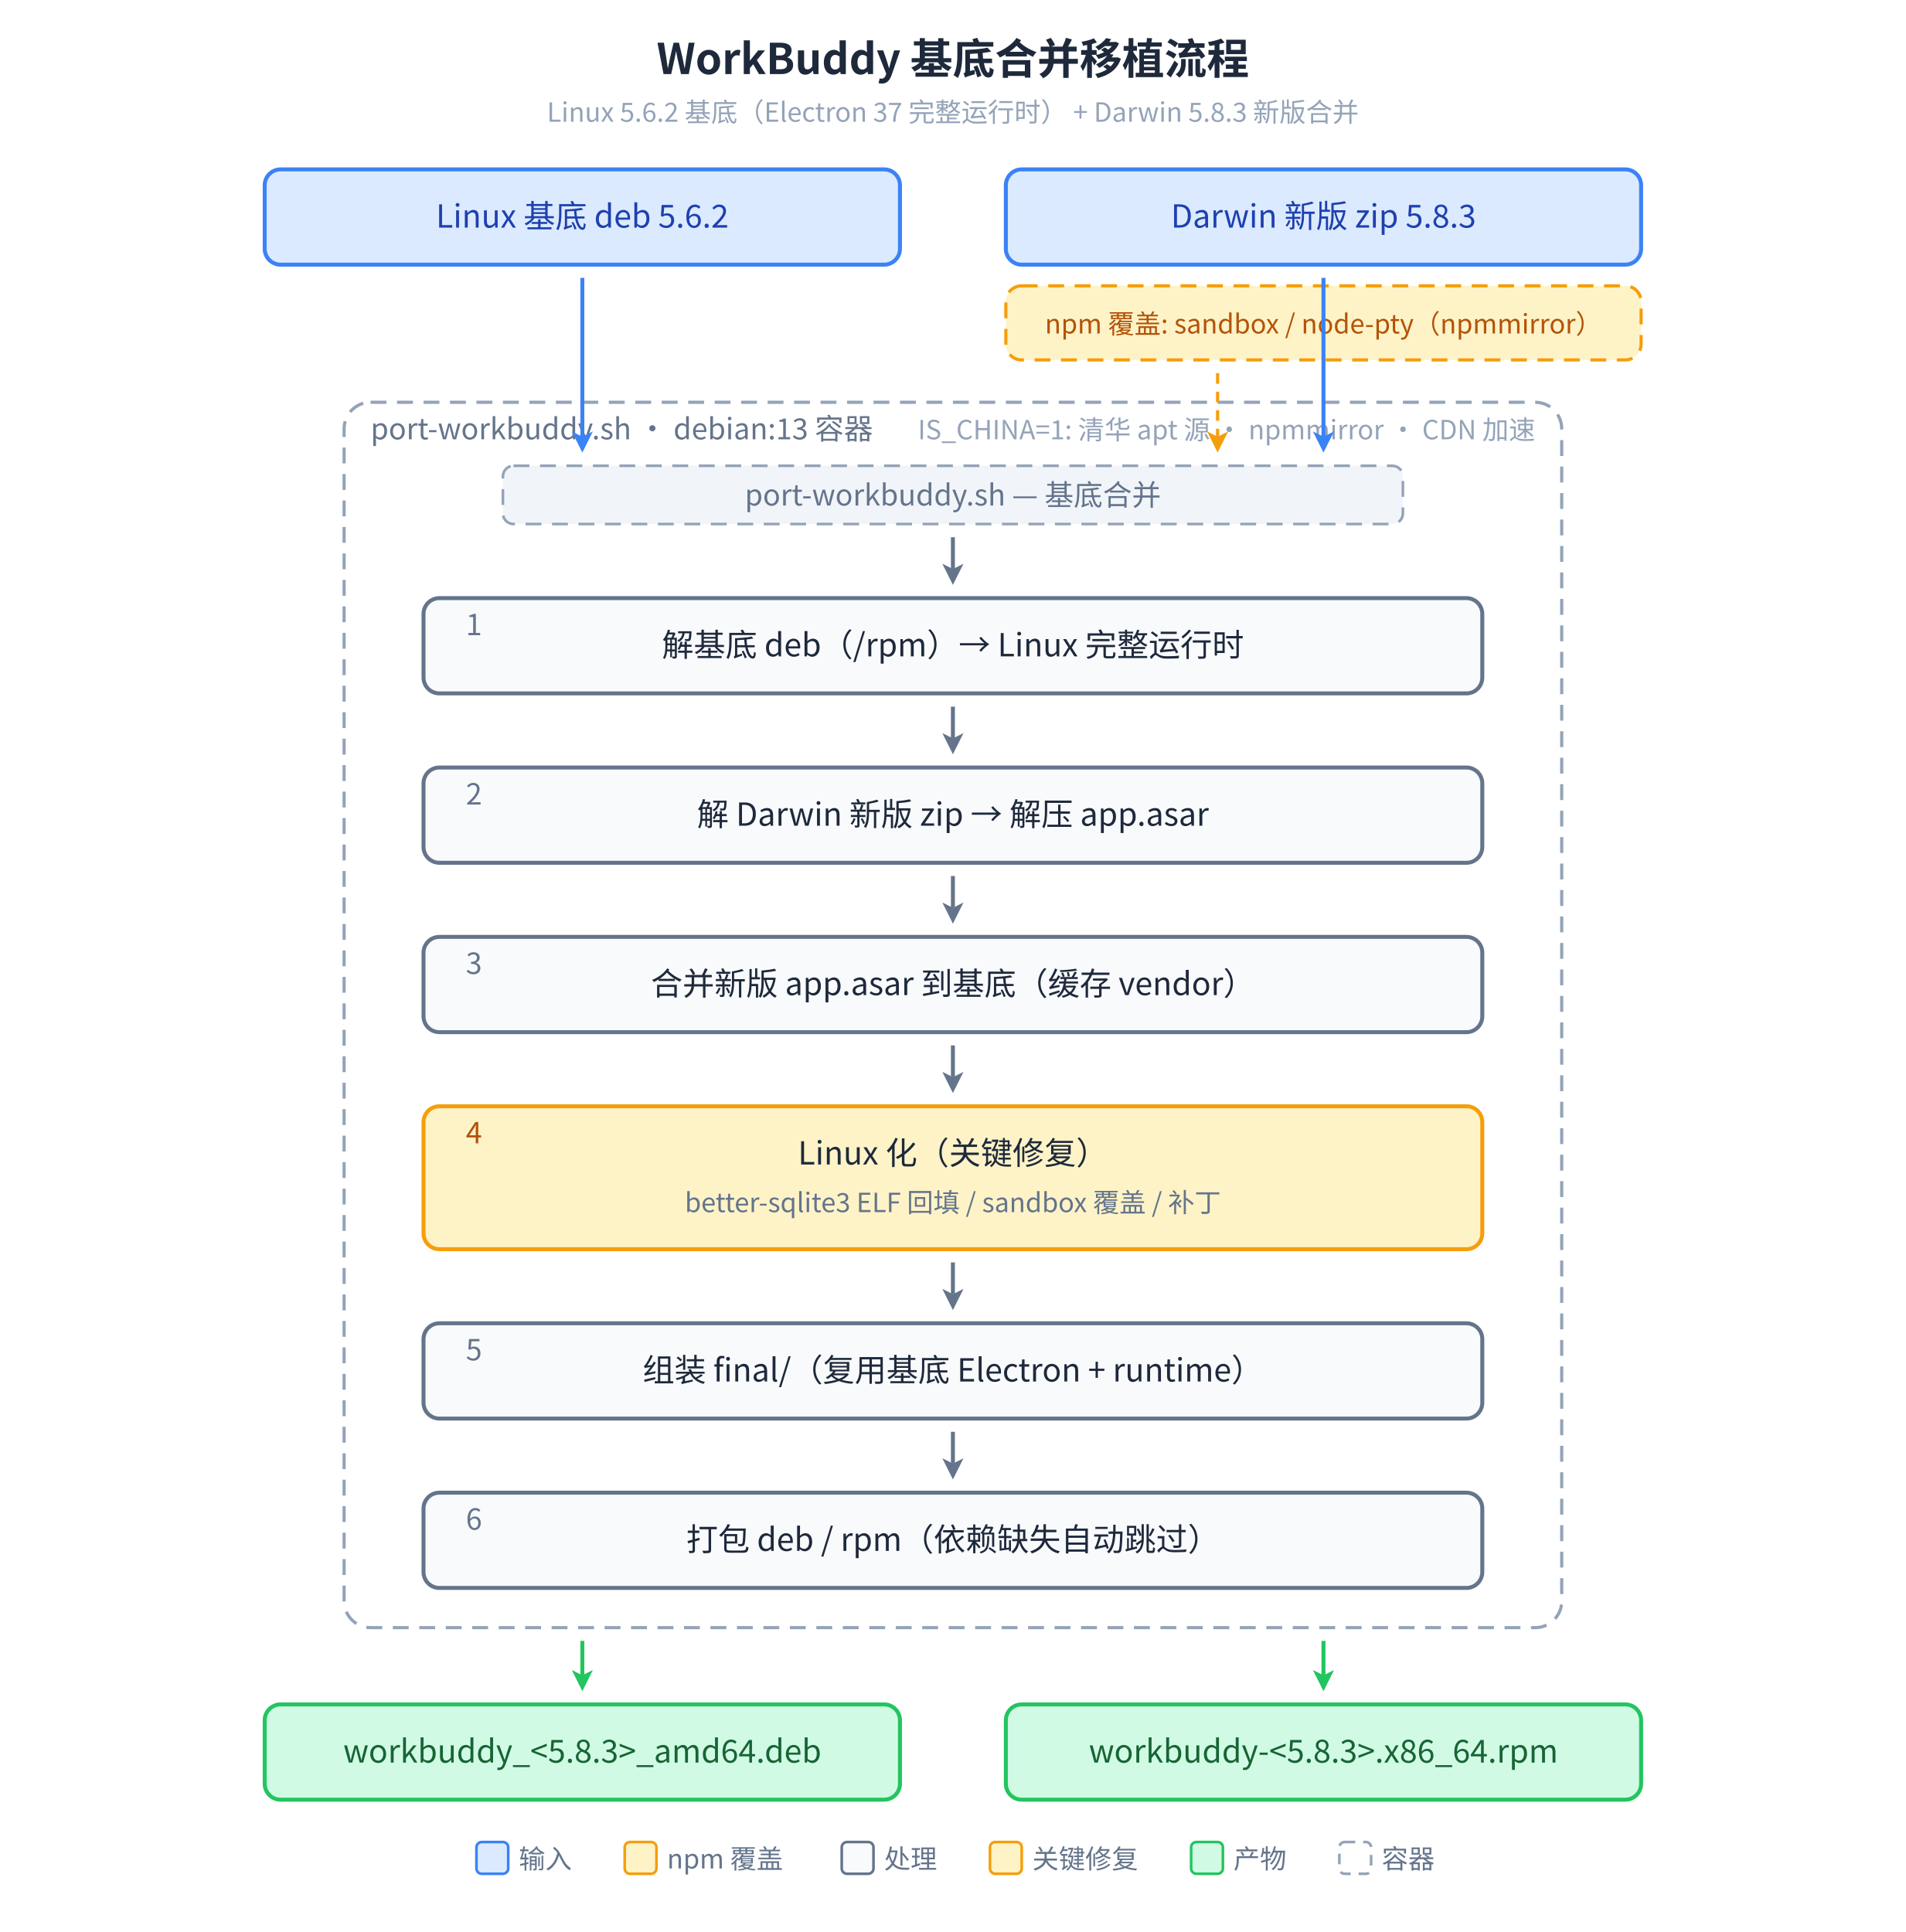
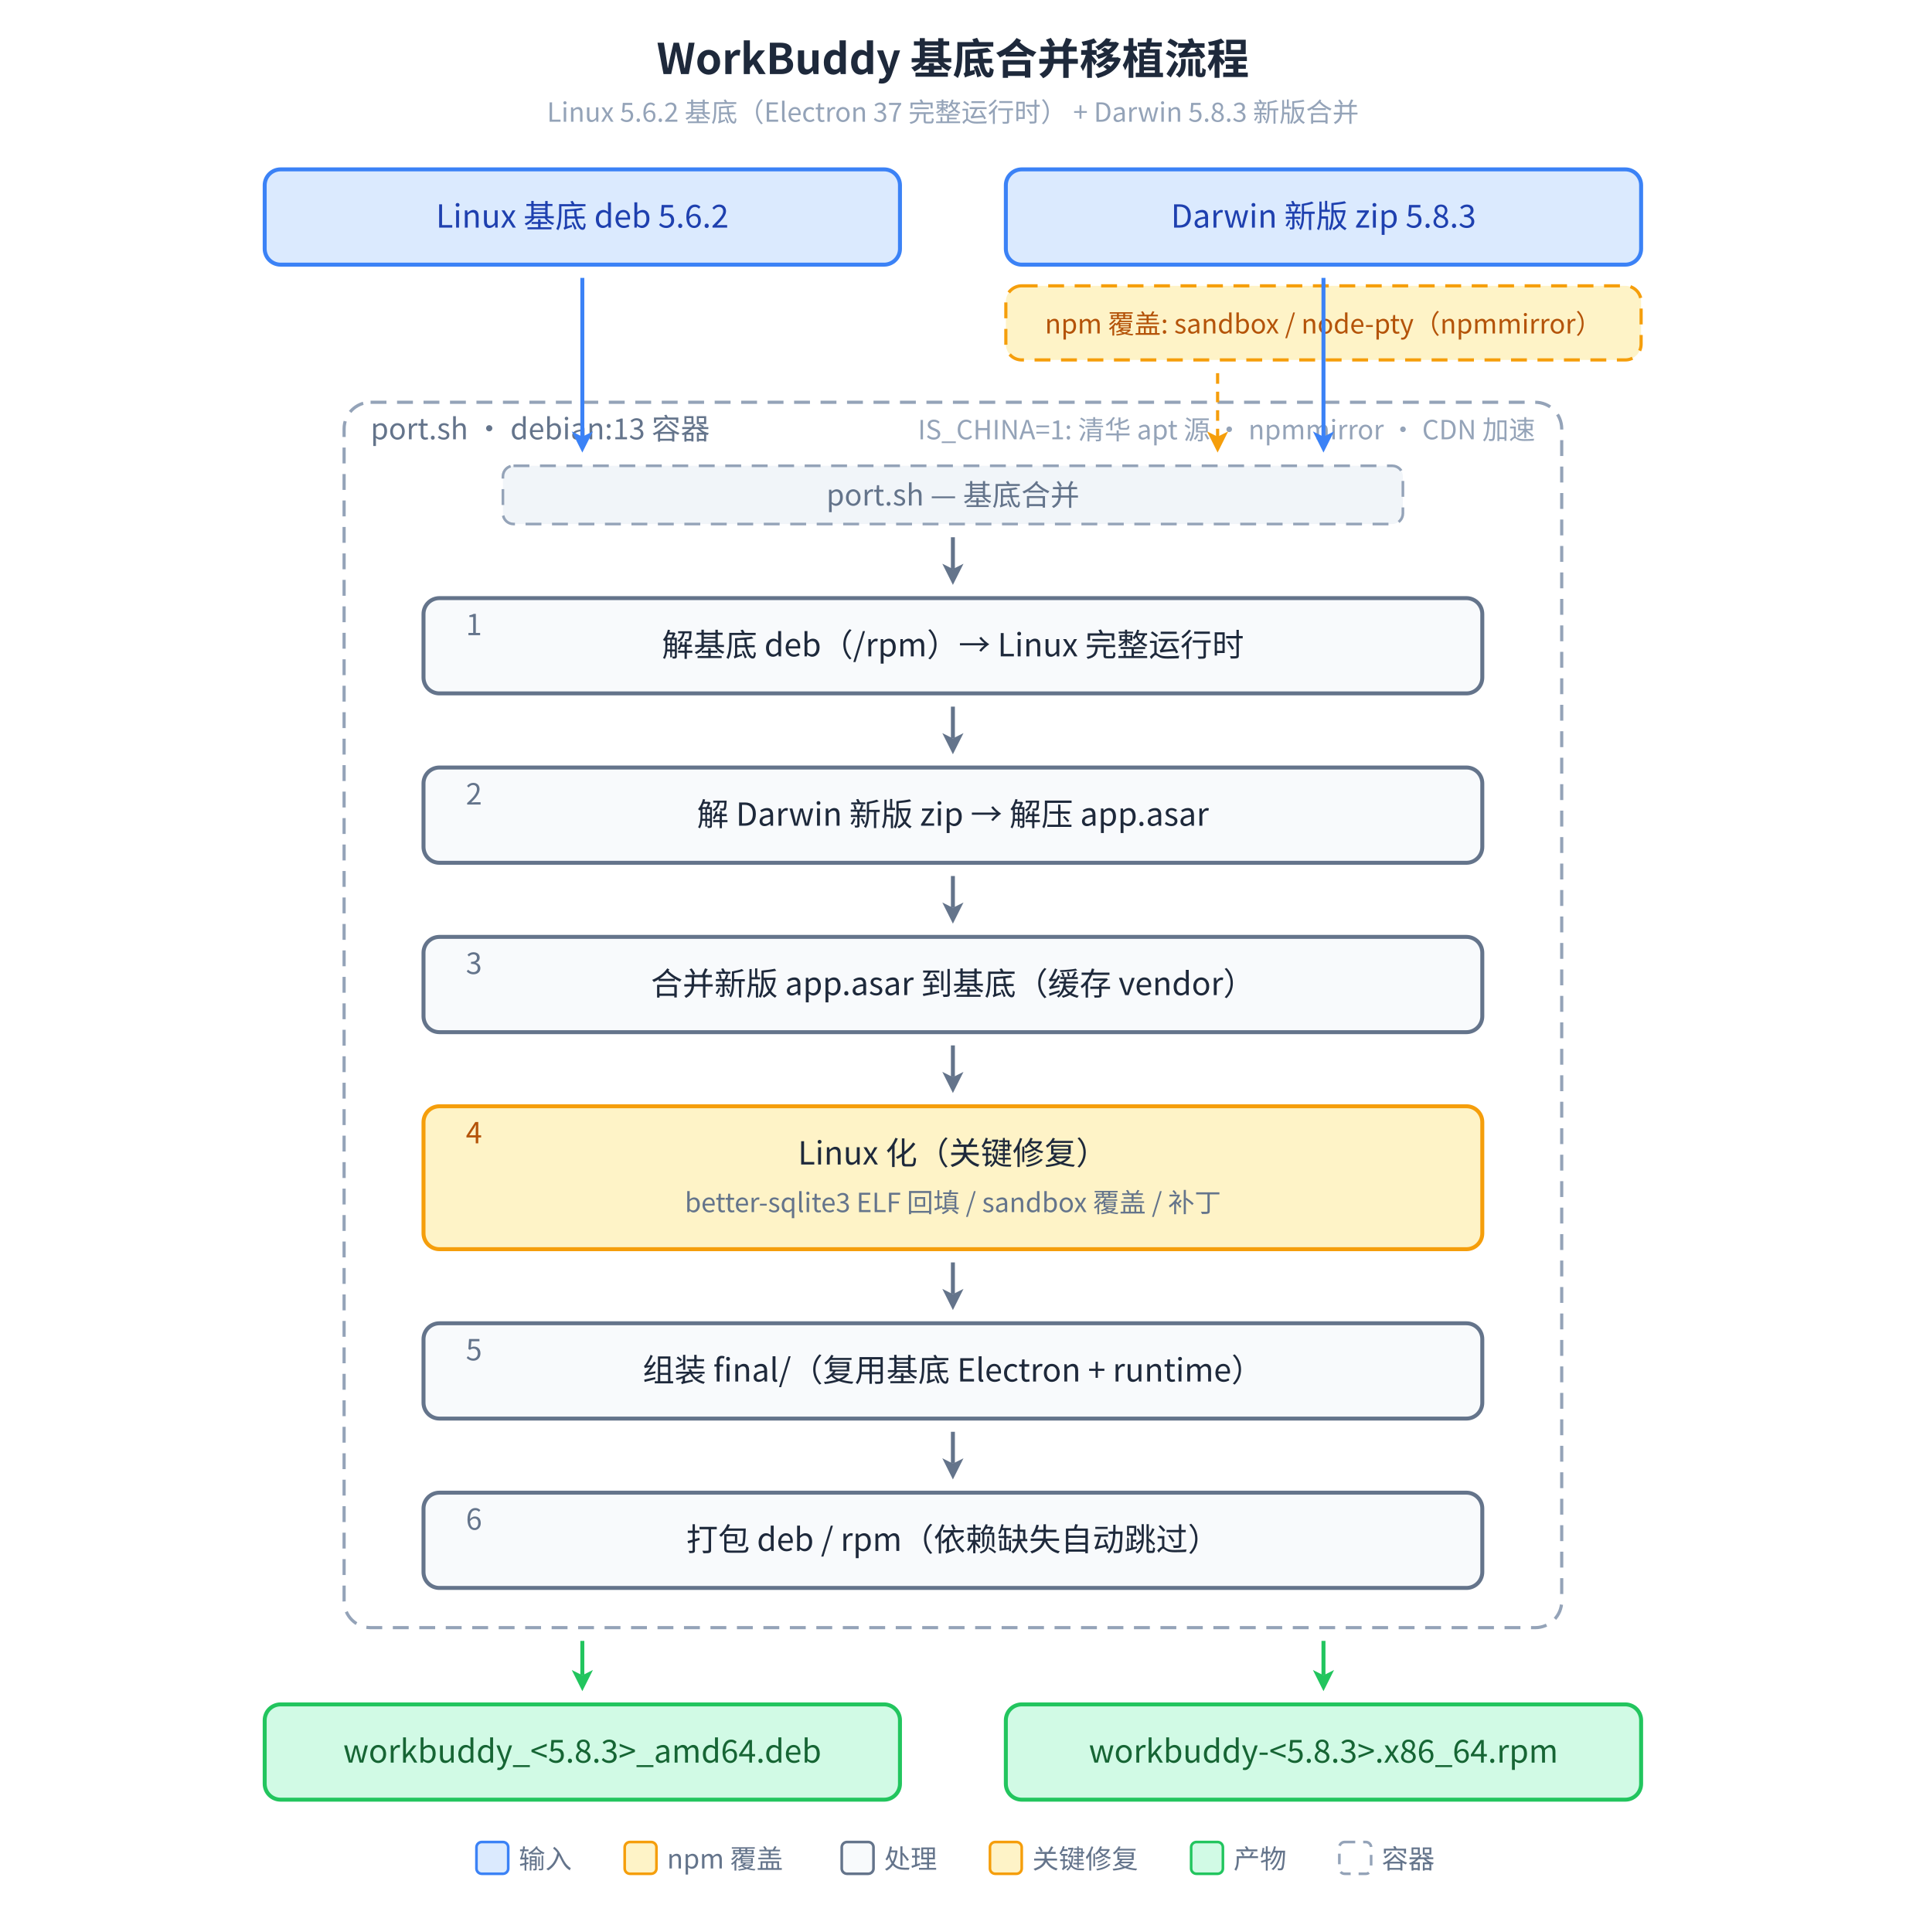
<svg xmlns="http://www.w3.org/2000/svg" viewBox="0 0 720 730" width="720">
  <style>
    text { font-family: 'PingFang SC', 'Microsoft YaHei', 'Noto Sans CJK SC', system-ui, sans-serif; }
  </style>
  <defs>
    <marker id="arrow" markerWidth="8" markerHeight="8" refX="2" refY="4" orient="auto" markerUnits="userSpaceOnUse">
      <path d="M0,0 L8,4 L0,8 L2,4 z" fill="#64748b" />
    </marker>
    <marker id="arrow-blue" markerWidth="8" markerHeight="8" refX="2" refY="4" orient="auto" markerUnits="userSpaceOnUse">
      <path d="M0,0 L8,4 L0,8 L2,4 z" fill="#3b82f6" />
    </marker>
    <marker id="arrow-orange" markerWidth="8" markerHeight="8" refX="2" refY="4" orient="auto" markerUnits="userSpaceOnUse">
      <path d="M0,0 L8,4 L0,8 L2,4 z" fill="#f59e0b" />
    </marker>
    <marker id="arrow-green" markerWidth="8" markerHeight="8" refX="2" refY="4" orient="auto" markerUnits="userSpaceOnUse">
      <path d="M0,0 L8,4 L0,8 L2,4 z" fill="#22c55e" />
    </marker>
  </defs>
  <text x="360" y="28" font-size="16" font-weight="600" fill="#1e293b" text-anchor="middle">WorkBuddy 基底合并移植流程</text>
  <text x="360" y="46" font-size="10" fill="#94a3b8" text-anchor="middle">Linux 5.6.2 基底（Electron 37 完整运行时） + Darwin 5.8.3 新版合并</text>
  <rect x="100" y="64" width="240" height="36" rx="6" fill="#dbeafe" stroke="#3b82f6" stroke-width="1.5" />
  <text x="220" y="86" font-size="12" fill="#1e40af" text-anchor="middle">Linux 基底 deb 5.6.2</text>
  <rect x="380" y="64" width="240" height="36" rx="6" fill="#dbeafe" stroke="#3b82f6" stroke-width="1.5" />
  <text x="500" y="86" font-size="12" fill="#1e40af" text-anchor="middle">Darwin 新版 zip 5.8.3</text>
  <rect x="380" y="108" width="240" height="28" rx="6" fill="#fef3c7" stroke="#f59e0b" stroke-width="1.2" stroke-dasharray="6,4" />
  <text x="500" y="126" font-size="10" fill="#b45309" text-anchor="middle">npm 覆盖: sandbox / node-pty（npmmirror）</text>
  <rect x="130" y="152" width="460" height="463" rx="10" fill="none" stroke="#94a3b8" stroke-width="1.2" stroke-dasharray="6,4" />
-   <text x="140" y="166" font-size="11" fill="#64748b">port-workbuddy.sh · debian:13 容器</text>
+   <text x="140" y="166" font-size="11" fill="#64748b">port.sh · debian:13 容器</text>
  <text x="580" y="166" font-size="10" fill="#94a3b8" text-anchor="end">IS_CHINA=1: 清华 apt 源 · npmmirror · CDN 加速</text>
  <path d="M220,105 L 220,165" fill="none" stroke="#3b82f6" stroke-width="1.5" marker-end="url(#arrow-blue)" />
  <path d="M500,105 L 500,165" fill="none" stroke="#3b82f6" stroke-width="1.5" marker-end="url(#arrow-blue)" />
  <path d="M460,141 L 460,165" fill="none" stroke="#f59e0b" stroke-width="1.2" stroke-dasharray="4,3" marker-end="url(#arrow-orange)" />
  <rect x="190" y="176" width="340" height="22" rx="4" fill="#f1f5f9" stroke="#94a3b8" stroke-width="1" stroke-dasharray="6,4" />
-   <text x="360" y="191" font-size="11" fill="#64748b" text-anchor="middle">port-workbuddy.sh  — 基底合并</text>
+   <text x="360" y="191" font-size="11" fill="#64748b" text-anchor="middle">port.sh  — 基底合并</text>
  <rect x="160" y="226" width="400" height="36" rx="6" fill="#f8fafc" stroke="#64748b" stroke-width="1.5" />
  <text x="176" y="240" font-size="11" fill="#64748b">1</text>
  <text x="360" y="248" font-size="12" fill="#1e293b" text-anchor="middle">解基底 deb（/rpm）→ Linux 完整运行时</text>
  <path d="M360,203 L 360,215" fill="none" stroke="#64748b" stroke-width="1.5" marker-end="url(#arrow)" />
  <rect x="160" y="290" width="400" height="36" rx="6" fill="#f8fafc" stroke="#64748b" stroke-width="1.5" />
  <text x="176" y="304" font-size="11" fill="#64748b">2</text>
  <text x="360" y="312" font-size="12" fill="#1e293b" text-anchor="middle">解 Darwin 新版 zip → 解压 app.asar</text>
  <path d="M360,267 L 360,279" fill="none" stroke="#64748b" stroke-width="1.5" marker-end="url(#arrow)" />
  <rect x="160" y="354" width="400" height="36" rx="6" fill="#f8fafc" stroke="#64748b" stroke-width="1.5" />
  <text x="176" y="368" font-size="11" fill="#64748b">3</text>
  <text x="360" y="376" font-size="12" fill="#1e293b" text-anchor="middle">合并新版 app.asar 到基底（缓存 vendor）</text>
  <path d="M360,331 L 360,343" fill="none" stroke="#64748b" stroke-width="1.5" marker-end="url(#arrow)" />
  <rect x="160" y="418" width="400" height="54" rx="6" fill="#fef3c7" stroke="#f59e0b" stroke-width="1.5" />
  <text x="176" y="432" font-size="11" fill="#b45309">4</text>
  <text x="360" y="440" font-size="12" fill="#1e293b" text-anchor="middle">Linux 化（关键修复）</text>
  <text x="360" y="458" font-size="10" fill="#64748b" text-anchor="middle">better-sqlite3 ELF 回填 / sandbox 覆盖 / 补丁</text>
  <path d="M360,395 L 360,407" fill="none" stroke="#64748b" stroke-width="1.5" marker-end="url(#arrow)" />
  <rect x="160" y="500" width="400" height="36" rx="6" fill="#f8fafc" stroke="#64748b" stroke-width="1.5" />
  <text x="176" y="514" font-size="11" fill="#64748b">5</text>
  <text x="360" y="522" font-size="12" fill="#1e293b" text-anchor="middle">组装 final/（复用基底 Electron + runtime）</text>
  <path d="M360,477 L 360,489" fill="none" stroke="#64748b" stroke-width="1.5" marker-end="url(#arrow)" />
  <rect x="160" y="564" width="400" height="36" rx="6" fill="#f8fafc" stroke="#64748b" stroke-width="1.5" />
  <text x="176" y="578" font-size="11" fill="#64748b">6</text>
  <text x="360" y="586" font-size="12" fill="#1e293b" text-anchor="middle">打包 deb / rpm（依赖缺失自动跳过）</text>
  <path d="M360,541 L 360,553" fill="none" stroke="#64748b" stroke-width="1.5" marker-end="url(#arrow)" />
  <rect x="100" y="644" width="240" height="36" rx="6" fill="#d1fae5" stroke="#22c55e" stroke-width="1.5" />
  <text x="220" y="666" font-size="12" fill="#166534" text-anchor="middle">workbuddy_&lt;5.8.3&gt;_amd64.deb</text>
  <rect x="380" y="644" width="240" height="36" rx="6" fill="#d1fae5" stroke="#22c55e" stroke-width="1.5" />
  <text x="500" y="666" font-size="12" fill="#166534" text-anchor="middle">workbuddy-&lt;5.8.3&gt;.x86_64.rpm</text>
  <path d="M220,620 L 220,633" fill="none" stroke="#22c55e" stroke-width="1.5" marker-end="url(#arrow-green)" />
  <path d="M500,620 L 500,633" fill="none" stroke="#22c55e" stroke-width="1.5" marker-end="url(#arrow-green)" />
  <rect x="180" y="696" width="12" height="12" rx="2" fill="#dbeafe" stroke="#3b82f6" />
  <text x="196" y="706" font-size="10" fill="#64748b">输入</text>
  <rect x="236" y="696" width="12" height="12" rx="2" fill="#fef3c7" stroke="#f59e0b" />
  <text x="252" y="706" font-size="10" fill="#64748b">npm 覆盖</text>
  <rect x="318" y="696" width="12" height="12" rx="2" fill="#f8fafc" stroke="#64748b" />
  <text x="334" y="706" font-size="10" fill="#64748b">处理</text>
  <rect x="374" y="696" width="12" height="12" rx="2" fill="#fef3c7" stroke="#f59e0b" />
  <text x="390" y="706" font-size="10" fill="#64748b">关键修复</text>
  <rect x="450" y="696" width="12" height="12" rx="2" fill="#d1fae5" stroke="#22c55e" />
  <text x="466" y="706" font-size="10" fill="#64748b">产物</text>
  <rect x="506" y="696" width="12" height="12" rx="2" fill="none" stroke="#94a3b8" stroke-dasharray="4,3" />
  <text x="522" y="706" font-size="10" fill="#64748b">容器</text>
</svg>
